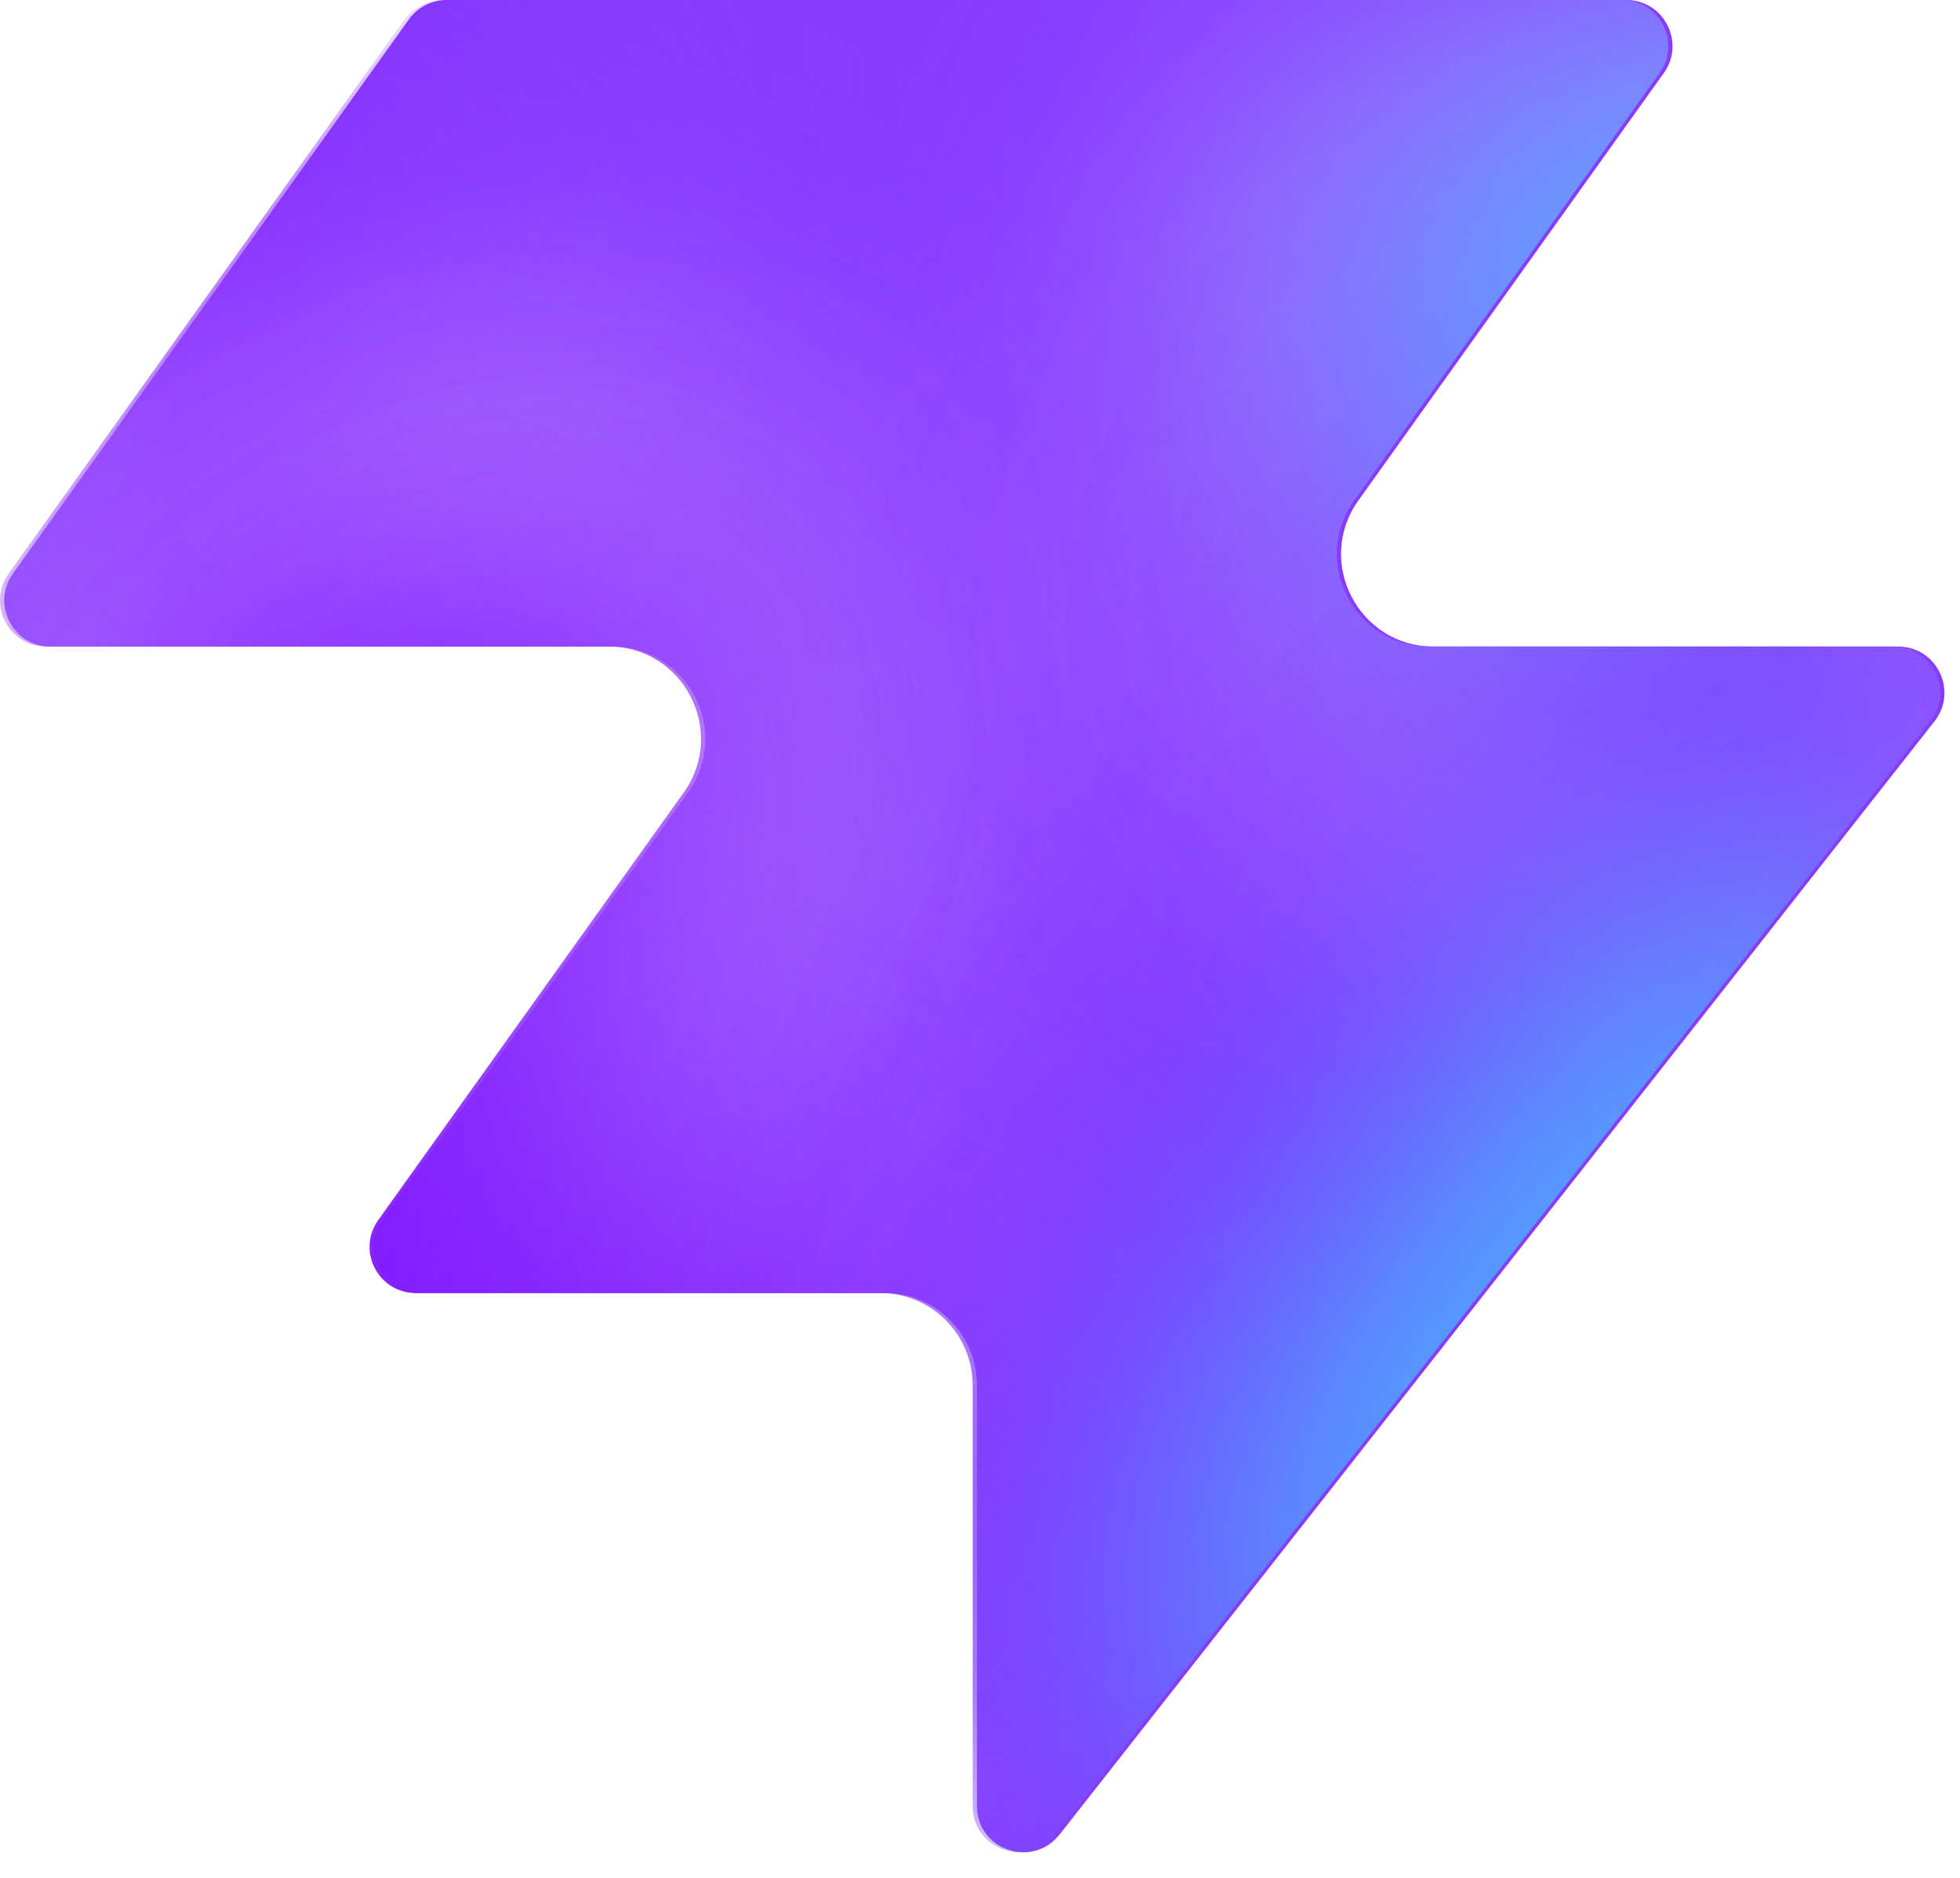
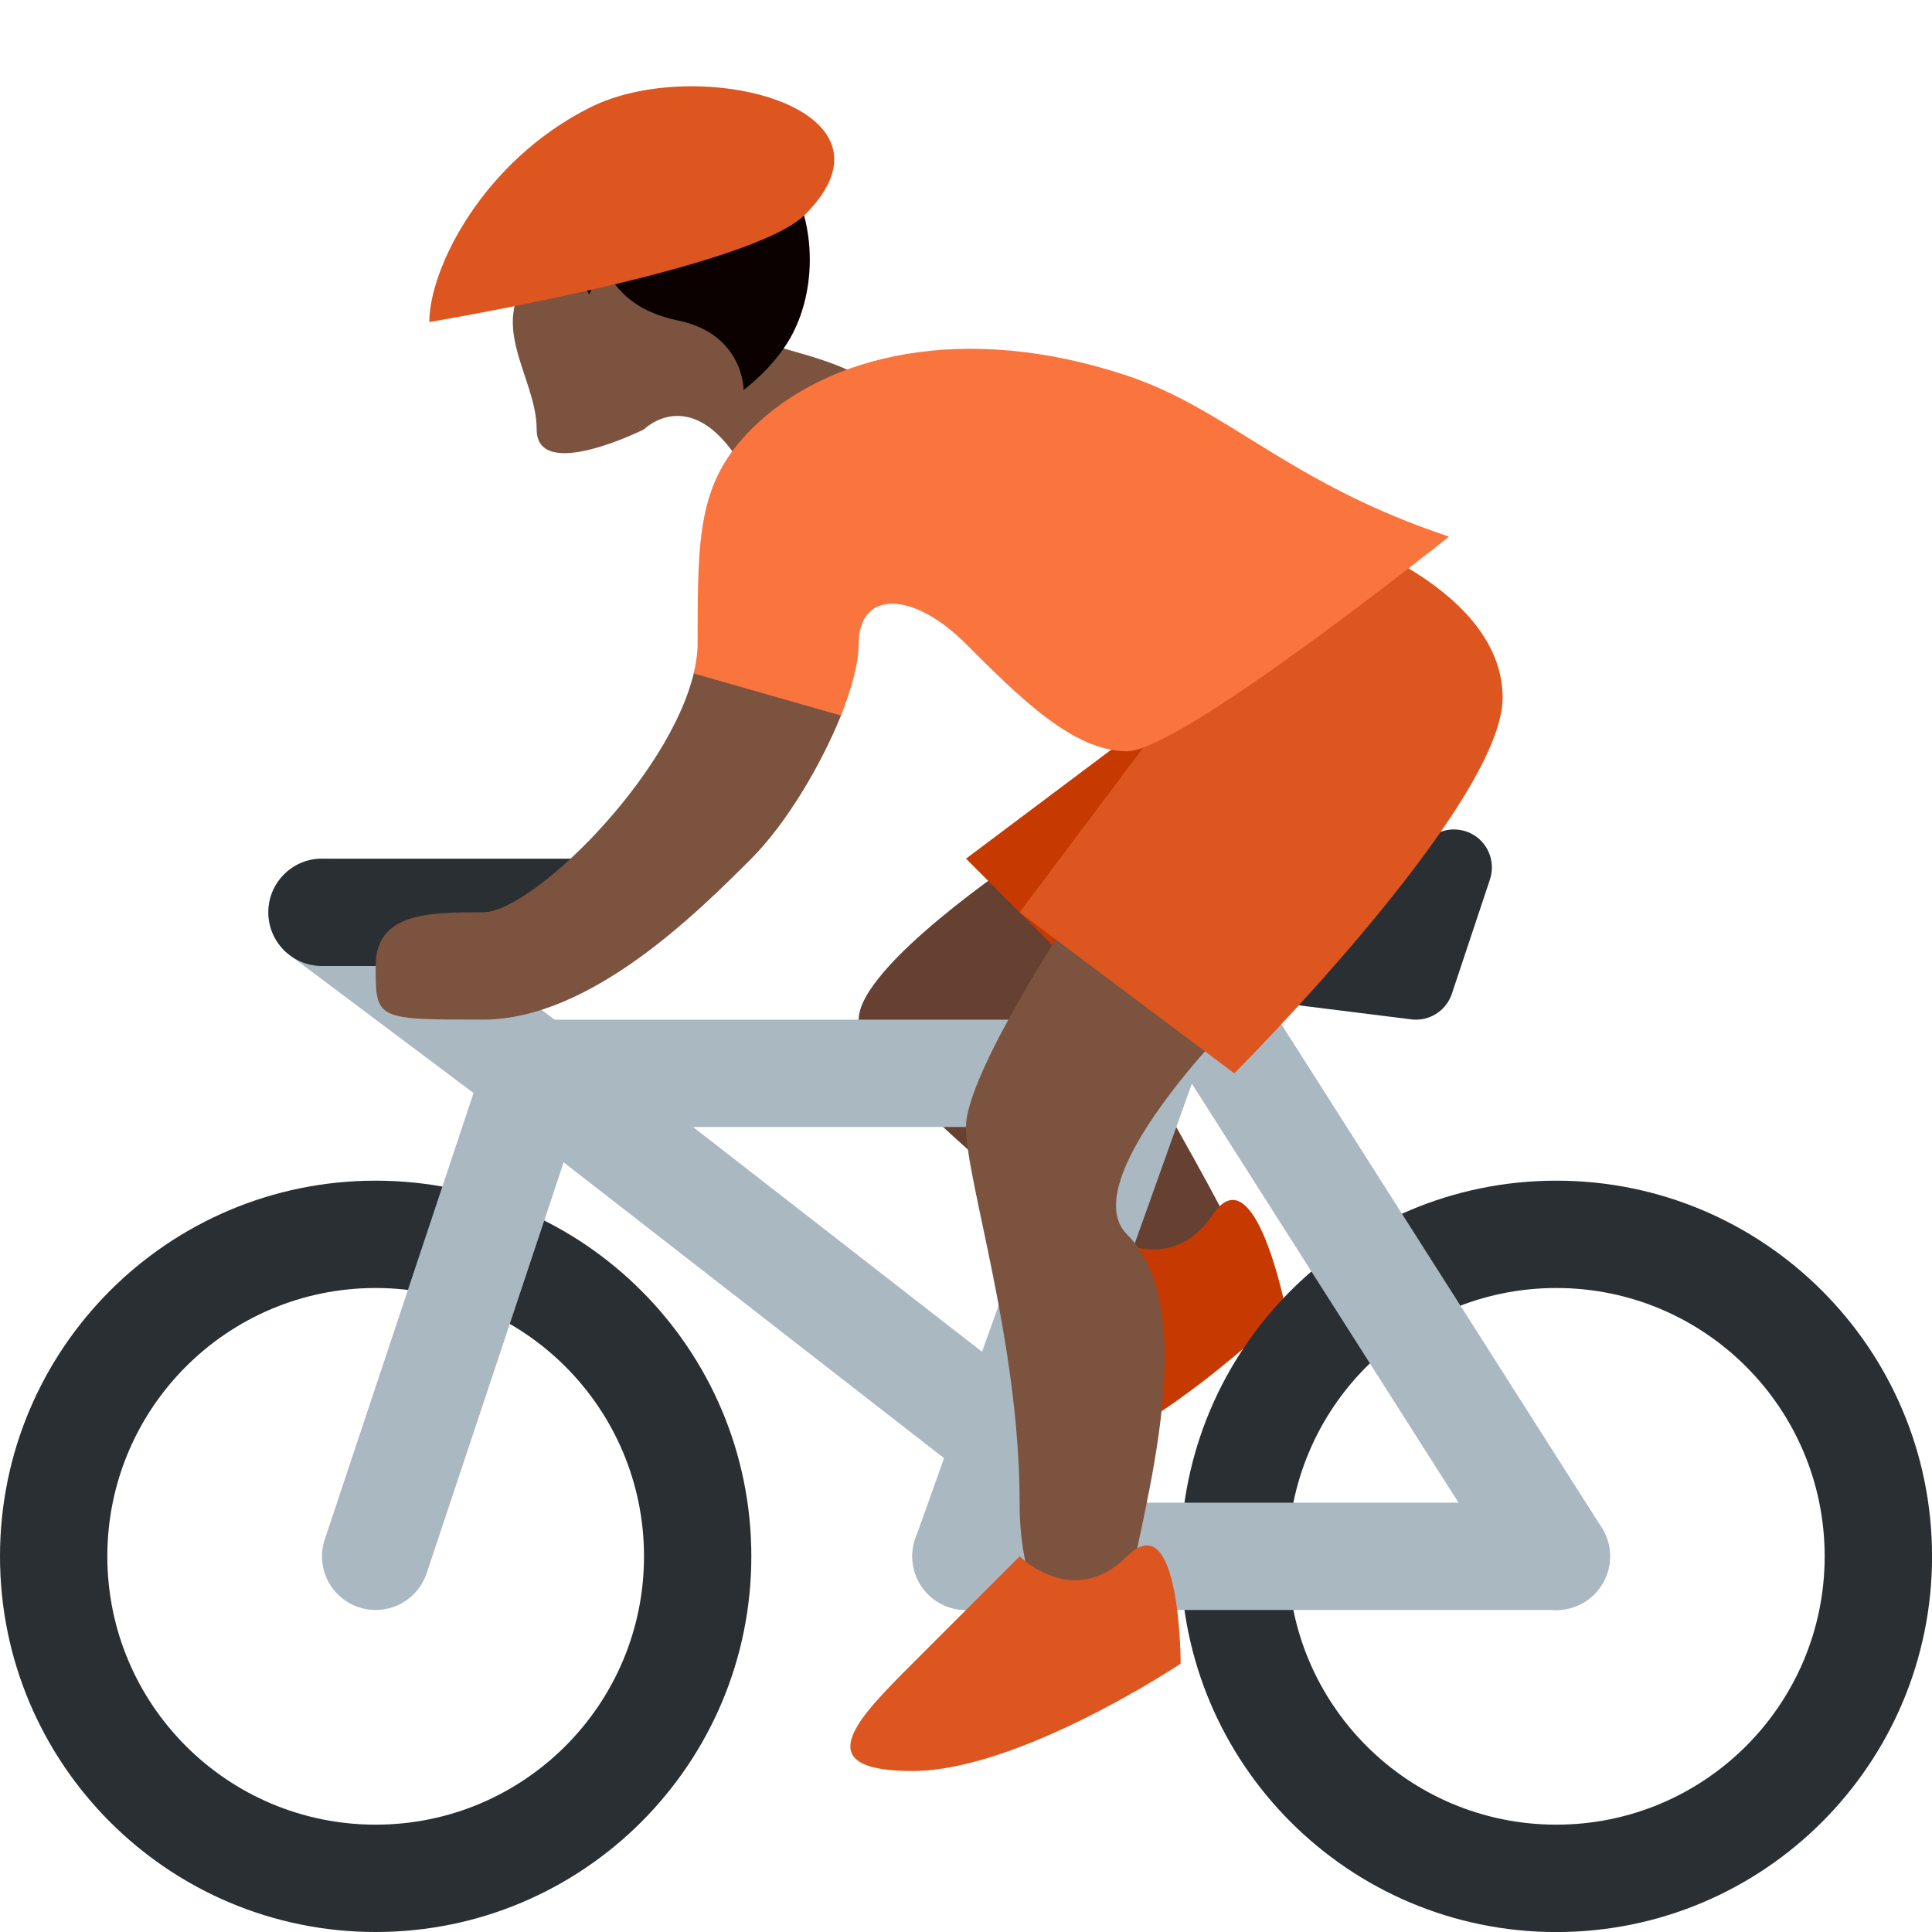
- <svg xmlns="http://www.w3.org/2000/svg" width="48" height="46" fill="none" viewBox="0 0 48 46">
-   <path fill="#863bff" d="M25.946 44.938c-.664.845-2.021.375-2.021-.698V33.937a2.26 2.26 0 0 0-2.262-2.262H10.287c-.92 0-1.456-1.04-.92-1.788l7.48-10.471c1.07-1.497 0-3.578-1.842-3.578H1.237c-.92 0-1.456-1.04-.92-1.788L10.013.474c.214-.297.556-.474.92-.474h28.894c.92 0 1.456 1.04.92 1.788l-7.48 10.471c-1.07 1.498 0 3.579 1.842 3.579h11.377c.943 0 1.473 1.088.89 1.83L25.947 44.94z" style="fill:#863bff;fill:color(display-p3 .525 .23 1);fill-opacity:1" />
-   <mask id="a" width="48" height="46" x="0" y="0" maskUnits="userSpaceOnUse" style="mask-type:alpha">
-     <path fill="#000" d="M25.842 44.938c-.664.844-2.021.375-2.021-.698V33.937a2.26 2.26 0 0 0-2.262-2.262H10.183c-.92 0-1.456-1.04-.92-1.788l7.48-10.471c1.07-1.498 0-3.579-1.842-3.579H1.133c-.92 0-1.456-1.04-.92-1.787L9.91.473c.214-.297.556-.474.92-.474h28.894c.92 0 1.456 1.04.92 1.788l-7.48 10.471c-1.07 1.498 0 3.578 1.842 3.578h11.377c.943 0 1.473 1.088.89 1.832L25.843 44.94z" style="fill:#000;fill-opacity:1" />
-   </mask>
-   <g mask="url(#a)">
-     <g filter="url(#b)">
-       <ellipse cx="5.508" cy="14.704" fill="#ede6ff" rx="5.508" ry="14.704" style="fill:#ede6ff;fill:color(display-p3 .927 .903 1);fill-opacity:1" transform="matrix(.00324 1 1 -.00324 -4.47 31.516)" />
-     </g>
-     <g filter="url(#c)">
-       <ellipse cx="10.399" cy="29.851" fill="#ede6ff" rx="10.399" ry="29.851" style="fill:#ede6ff;fill:color(display-p3 .927 .903 1);fill-opacity:1" transform="matrix(.00324 1 1 -.00324 -39.328 7.883)" />
-     </g>
-     <g filter="url(#d)">
-       <ellipse cx="5.508" cy="30.487" fill="#7e14ff" rx="5.508" ry="30.487" style="fill:#7e14ff;fill:color(display-p3 .492 .077 1);fill-opacity:1" transform="rotate(89.814 -25.913 -14.639)scale(1 -1)" />
-     </g>
-     <g filter="url(#e)">
-       <ellipse cx="5.508" cy="30.599" fill="#7e14ff" rx="5.508" ry="30.599" style="fill:#7e14ff;fill:color(display-p3 .492 .077 1);fill-opacity:1" transform="rotate(89.814 -32.644 -3.334)scale(1 -1)" />
-     </g>
-     <g filter="url(#f)">
-       <ellipse cx="5.508" cy="30.599" fill="#7e14ff" rx="5.508" ry="30.599" style="fill:#7e14ff;fill:color(display-p3 .492 .077 1);fill-opacity:1" transform="matrix(.00324 1 1 -.00324 -34.34 30.47)" />
-     </g>
-     <g filter="url(#g)">
-       <ellipse cx="14.072" cy="22.078" fill="#ede6ff" rx="14.072" ry="22.078" style="fill:#ede6ff;fill:color(display-p3 .927 .903 1);fill-opacity:1" transform="rotate(93.35 24.506 48.493)scale(-1 1)" />
-     </g>
-     <g filter="url(#h)">
-       <ellipse cx="3.47" cy="21.501" fill="#7e14ff" rx="3.47" ry="21.501" style="fill:#7e14ff;fill:color(display-p3 .492 .077 1);fill-opacity:1" transform="rotate(89.009 28.708 47.59)scale(-1 1)" />
-     </g>
-     <g filter="url(#i)">
-       <ellipse cx="3.47" cy="21.501" fill="#7e14ff" rx="3.47" ry="21.501" style="fill:#7e14ff;fill:color(display-p3 .492 .077 1);fill-opacity:1" transform="rotate(89.009 28.708 47.59)scale(-1 1)" />
-     </g>
-     <g filter="url(#j)">
-       <ellipse cx=".387" cy="8.972" fill="#7e14ff" rx="4.407" ry="29.108" style="fill:#7e14ff;fill:color(display-p3 .492 .077 1);fill-opacity:1" transform="rotate(39.51 .387 8.972)" />
-     </g>
-     <g filter="url(#k)">
-       <ellipse cx="47.523" cy="-6.092" fill="#7e14ff" rx="4.407" ry="29.108" style="fill:#7e14ff;fill:color(display-p3 .492 .077 1);fill-opacity:1" transform="rotate(37.892 47.523 -6.092)" />
-     </g>
-     <g filter="url(#l)">
-       <ellipse cx="41.412" cy="6.333" fill="#47bfff" rx="5.971" ry="9.665" style="fill:#47bfff;fill:color(display-p3 .28 .748 1);fill-opacity:1" transform="rotate(37.892 41.412 6.333)" />
-     </g>
-     <g filter="url(#m)">
-       <ellipse cx="-1.879" cy="38.332" fill="#7e14ff" rx="4.407" ry="29.108" style="fill:#7e14ff;fill:color(display-p3 .492 .077 1);fill-opacity:1" transform="rotate(37.892 -1.88 38.332)" />
-     </g>
-     <g filter="url(#n)">
-       <ellipse cx="-1.879" cy="38.332" fill="#7e14ff" rx="4.407" ry="29.108" style="fill:#7e14ff;fill:color(display-p3 .492 .077 1);fill-opacity:1" transform="rotate(37.892 -1.88 38.332)" />
-     </g>
-     <g filter="url(#o)">
-       <ellipse cx="35.651" cy="29.907" fill="#7e14ff" rx="4.407" ry="29.108" style="fill:#7e14ff;fill:color(display-p3 .492 .077 1);fill-opacity:1" transform="rotate(37.892 35.651 29.907)" />
-     </g>
-     <g filter="url(#p)">
-       <ellipse cx="38.418" cy="32.4" fill="#47bfff" rx="5.971" ry="15.297" style="fill:#47bfff;fill:color(display-p3 .28 .748 1);fill-opacity:1" transform="rotate(37.892 38.418 32.4)" />
-     </g>
+ <svg xmlns="http://www.w3.org/2000/svg" width="800px" height="800px" viewBox="0 0 36 36" aria-hidden="true" role="img" class="iconify iconify--twemoji" preserveAspectRatio="xMidYMid meet">
+   <path fill="#7C533E" d="M10 5c-1 1 0 2 0 3s2 0 2 0s1-1 2 1s4 1 3-1s-4-1-4-3s-3 0-3 0z">
+ 
+ </path>
+   <path fill="#664131" d="M19 16s-3 2-3 3s4 4 5 5s3 1 2-1s-4-7-4-7z">
+ 
+ </path>
+   <path fill="#0B0200" d="M14.347 2.901c-.745-.684-2.861-1.006-3.922.248c-.899.018-1.073.91-.906 1.372c.133.369 1.086.286 1.46.963c.128-.213.099-.592.026-.783c.353.229.369 1.007 1.634 1.272c1.223.256 1.217 1.294 1.217 1.294s.541-.397.863-.957c.614-1.071.448-2.654-.372-3.409z">
+ 
+ </path>
+   <path fill="#C63900" d="M20.634 23.021s1.173.789 1.962-.385c.789-1.174 1.365 1.771 1.365 1.771s-2.559 2.539-4.521 2.924c-1.962.385-1.173-.789-.385-1.962l1.579-2.348z">
+ 
+ </path>
+   <path fill="#292F33" d="M7 22a7 7 0 1 0 0 14a7 7 0 0 0 0-14zm0 12a5 5 0 1 1 0-10a5 5 0 0 1 0 10zm22-12a7 7 0 1 0 .001 14.001A7 7 0 0 0 29 22zm0 12a5 5 0 1 1 0-10a5 5 0 0 1 0 10z">
+ 
+ </path>
+   <g fill="#AAB8C2">
+     <path d="M22 20c0-.553-.484-1-1.083-1H10.083C9.485 19 9 19.447 9 20c0 .553.485 1 1.083 1h10.833c.6 0 1.084-.447 1.084-1zm8 9a1 1 0 0 0-1-1H18a1 1 0 1 0 0 2h11a1 1 0 0 0 1-1z">
+ 
+ </path>
+     <path d="M21.224 17l-4.166 11.664a1 1 0 0 0 1.884.672L23.348 17h-2.124z">
+ 
+ </path>
+     <path d="M29.001 30c-.33 0-.654-.164-.845-.463l-7-11a1 1 0 1 1 1.688-1.074l7 11A1 1 0 0 1 29.001 30zM19 25.734l-8.387-6.524a1 1 0 1 0-1.227 1.579l9 7a.987.987 0 0 0 .613.211H19v-2.266z">
+ 
+ </path>
+     <path d="M7 30a1 1 0 0 1-.948-1.317l2.772-8.316l-3.423-2.568a1 1 0 0 1 1.2-1.6l4.577 3.433l-3.228 9.684A1.004 1.004 0 0 1 7 30z">
+ 
+ </path>
  </g>
-   <defs>
-     <filter id="b" width="60.045" height="41.654" x="-19.77" y="16.149" color-interpolation-filters="sRGB" filterUnits="userSpaceOnUse">
-       <feFlood flood-opacity="0" result="BackgroundImageFix" />
-       <feBlend in="SourceGraphic" in2="BackgroundImageFix" result="shape" />
-       <feGaussianBlur result="effect1_foregroundBlur_2002_17158" stdDeviation="7.659" />
-     </filter>
-     <filter id="c" width="90.34" height="51.437" x="-54.613" y="-7.533" color-interpolation-filters="sRGB" filterUnits="userSpaceOnUse">
-       <feFlood flood-opacity="0" result="BackgroundImageFix" />
-       <feBlend in="SourceGraphic" in2="BackgroundImageFix" result="shape" />
-       <feGaussianBlur result="effect1_foregroundBlur_2002_17158" stdDeviation="7.659" />
-     </filter>
-     <filter id="d" width="79.355" height="29.4" x="-49.64" y="2.03" color-interpolation-filters="sRGB" filterUnits="userSpaceOnUse">
-       <feFlood flood-opacity="0" result="BackgroundImageFix" />
-       <feBlend in="SourceGraphic" in2="BackgroundImageFix" result="shape" />
-       <feGaussianBlur result="effect1_foregroundBlur_2002_17158" stdDeviation="4.596" />
-     </filter>
-     <filter id="e" width="79.579" height="29.4" x="-45.045" y="20.029" color-interpolation-filters="sRGB" filterUnits="userSpaceOnUse">
-       <feFlood flood-opacity="0" result="BackgroundImageFix" />
-       <feBlend in="SourceGraphic" in2="BackgroundImageFix" result="shape" />
-       <feGaussianBlur result="effect1_foregroundBlur_2002_17158" stdDeviation="4.596" />
-     </filter>
-     <filter id="f" width="79.579" height="29.4" x="-43.513" y="21.178" color-interpolation-filters="sRGB" filterUnits="userSpaceOnUse">
-       <feFlood flood-opacity="0" result="BackgroundImageFix" />
-       <feBlend in="SourceGraphic" in2="BackgroundImageFix" result="shape" />
-       <feGaussianBlur result="effect1_foregroundBlur_2002_17158" stdDeviation="4.596" />
-     </filter>
-     <filter id="g" width="74.749" height="58.852" x="15.756" y="-17.901" color-interpolation-filters="sRGB" filterUnits="userSpaceOnUse">
-       <feFlood flood-opacity="0" result="BackgroundImageFix" />
-       <feBlend in="SourceGraphic" in2="BackgroundImageFix" result="shape" />
-       <feGaussianBlur result="effect1_foregroundBlur_2002_17158" stdDeviation="7.659" />
-     </filter>
-     <filter id="h" width="61.377" height="25.362" x="23.548" y="2.284" color-interpolation-filters="sRGB" filterUnits="userSpaceOnUse">
-       <feFlood flood-opacity="0" result="BackgroundImageFix" />
-       <feBlend in="SourceGraphic" in2="BackgroundImageFix" result="shape" />
-       <feGaussianBlur result="effect1_foregroundBlur_2002_17158" stdDeviation="4.596" />
-     </filter>
-     <filter id="i" width="61.377" height="25.362" x="23.548" y="2.284" color-interpolation-filters="sRGB" filterUnits="userSpaceOnUse">
-       <feFlood flood-opacity="0" result="BackgroundImageFix" />
-       <feBlend in="SourceGraphic" in2="BackgroundImageFix" result="shape" />
-       <feGaussianBlur result="effect1_foregroundBlur_2002_17158" stdDeviation="4.596" />
-     </filter>
-     <filter id="j" width="56.045" height="63.649" x="-27.636" y="-22.853" color-interpolation-filters="sRGB" filterUnits="userSpaceOnUse">
-       <feFlood flood-opacity="0" result="BackgroundImageFix" />
-       <feBlend in="SourceGraphic" in2="BackgroundImageFix" result="shape" />
-       <feGaussianBlur result="effect1_foregroundBlur_2002_17158" stdDeviation="4.596" />
-     </filter>
-     <filter id="k" width="54.814" height="64.646" x="20.116" y="-38.415" color-interpolation-filters="sRGB" filterUnits="userSpaceOnUse">
-       <feFlood flood-opacity="0" result="BackgroundImageFix" />
-       <feBlend in="SourceGraphic" in2="BackgroundImageFix" result="shape" />
-       <feGaussianBlur result="effect1_foregroundBlur_2002_17158" stdDeviation="4.596" />
-     </filter>
-     <filter id="l" width="33.541" height="35.313" x="24.641" y="-11.323" color-interpolation-filters="sRGB" filterUnits="userSpaceOnUse">
-       <feFlood flood-opacity="0" result="BackgroundImageFix" />
-       <feBlend in="SourceGraphic" in2="BackgroundImageFix" result="shape" />
-       <feGaussianBlur result="effect1_foregroundBlur_2002_17158" stdDeviation="4.596" />
-     </filter>
-     <filter id="m" width="54.814" height="64.646" x="-29.286" y="6.009" color-interpolation-filters="sRGB" filterUnits="userSpaceOnUse">
-       <feFlood flood-opacity="0" result="BackgroundImageFix" />
-       <feBlend in="SourceGraphic" in2="BackgroundImageFix" result="shape" />
-       <feGaussianBlur result="effect1_foregroundBlur_2002_17158" stdDeviation="4.596" />
-     </filter>
-     <filter id="n" width="54.814" height="64.646" x="-29.286" y="6.009" color-interpolation-filters="sRGB" filterUnits="userSpaceOnUse">
-       <feFlood flood-opacity="0" result="BackgroundImageFix" />
-       <feBlend in="SourceGraphic" in2="BackgroundImageFix" result="shape" />
-       <feGaussianBlur result="effect1_foregroundBlur_2002_17158" stdDeviation="4.596" />
-     </filter>
-     <filter id="o" width="54.814" height="64.646" x="8.244" y="-2.416" color-interpolation-filters="sRGB" filterUnits="userSpaceOnUse">
-       <feFlood flood-opacity="0" result="BackgroundImageFix" />
-       <feBlend in="SourceGraphic" in2="BackgroundImageFix" result="shape" />
-       <feGaussianBlur result="effect1_foregroundBlur_2002_17158" stdDeviation="4.596" />
-     </filter>
-     <filter id="p" width="39.409" height="43.623" x="18.713" y="10.588" color-interpolation-filters="sRGB" filterUnits="userSpaceOnUse">
-       <feFlood flood-opacity="0" result="BackgroundImageFix" />
-       <feBlend in="SourceGraphic" in2="BackgroundImageFix" result="shape" />
-       <feGaussianBlur result="effect1_foregroundBlur_2002_17158" stdDeviation="4.596" />
-     </filter>
-   </defs>
+   <path fill="#292F33" d="M26.383 19a.665.665 0 0 1-.089-.006l-5.672-.708a.708.708 0 0 1 .087-1.413c.041 0 4.067-.018 5.989-1.299a.713.713 0 0 1 .824.026a.712.712 0 0 1 .241.788l-.709 2.127a.705.705 0 0 1-.671.485zM11 18H6a1 1 0 0 1 0-2h5a1 1 0 0 1 0 2z">
+ 
+ </path>
+   <path fill="#C63900" d="M21.999 13L18 16l3 3z">
+ 
+ </path>
+   <path fill="#7C533E" d="M19.999 17s-2 3-2 4s1 4 1 7s2 3 2 2s1.581-5.419 0-7c-1-1 2-4 2-4l-3-2zm-4.314-3.703l-2.75-.784c-.447 1.956-3.023 4.486-3.935 4.486c-1 0-2 0-2 1s0 1 2 1s4-2 5-3c.65-.65 1.309-1.757 1.685-2.702z">
+ 
+ </path>
+   <path fill="#DD551F" d="M21.999 13l-3 4l4 3s5-5 5-7s-3-3-3-3l-3 3z">
+ 
+ </path>
+   <path fill="#FA743E" d="M20.999 6.999c-3-1-5.585-.414-7 1c-1 1-1 2-1 4c0 .176-.03.362-.073.55l2.744.784c.202-.509.33-.984.33-1.334c0-1 1-1 2 0s2 2 3 2s6-4 6-4c-3.001-1-4.103-2.368-6.001-3z">
+ 
+ </path>
+   <path fill="#DD551F" d="M19 29s1 1 2 0s1 2 1 2s-3 2-5 2s-1-1 0-2l2-2zM11 2c2-1 6 0 4 2c-1 1-7 2-7 2c0-1 1-3 3-4z">
+ 
+ </path>
</svg>
